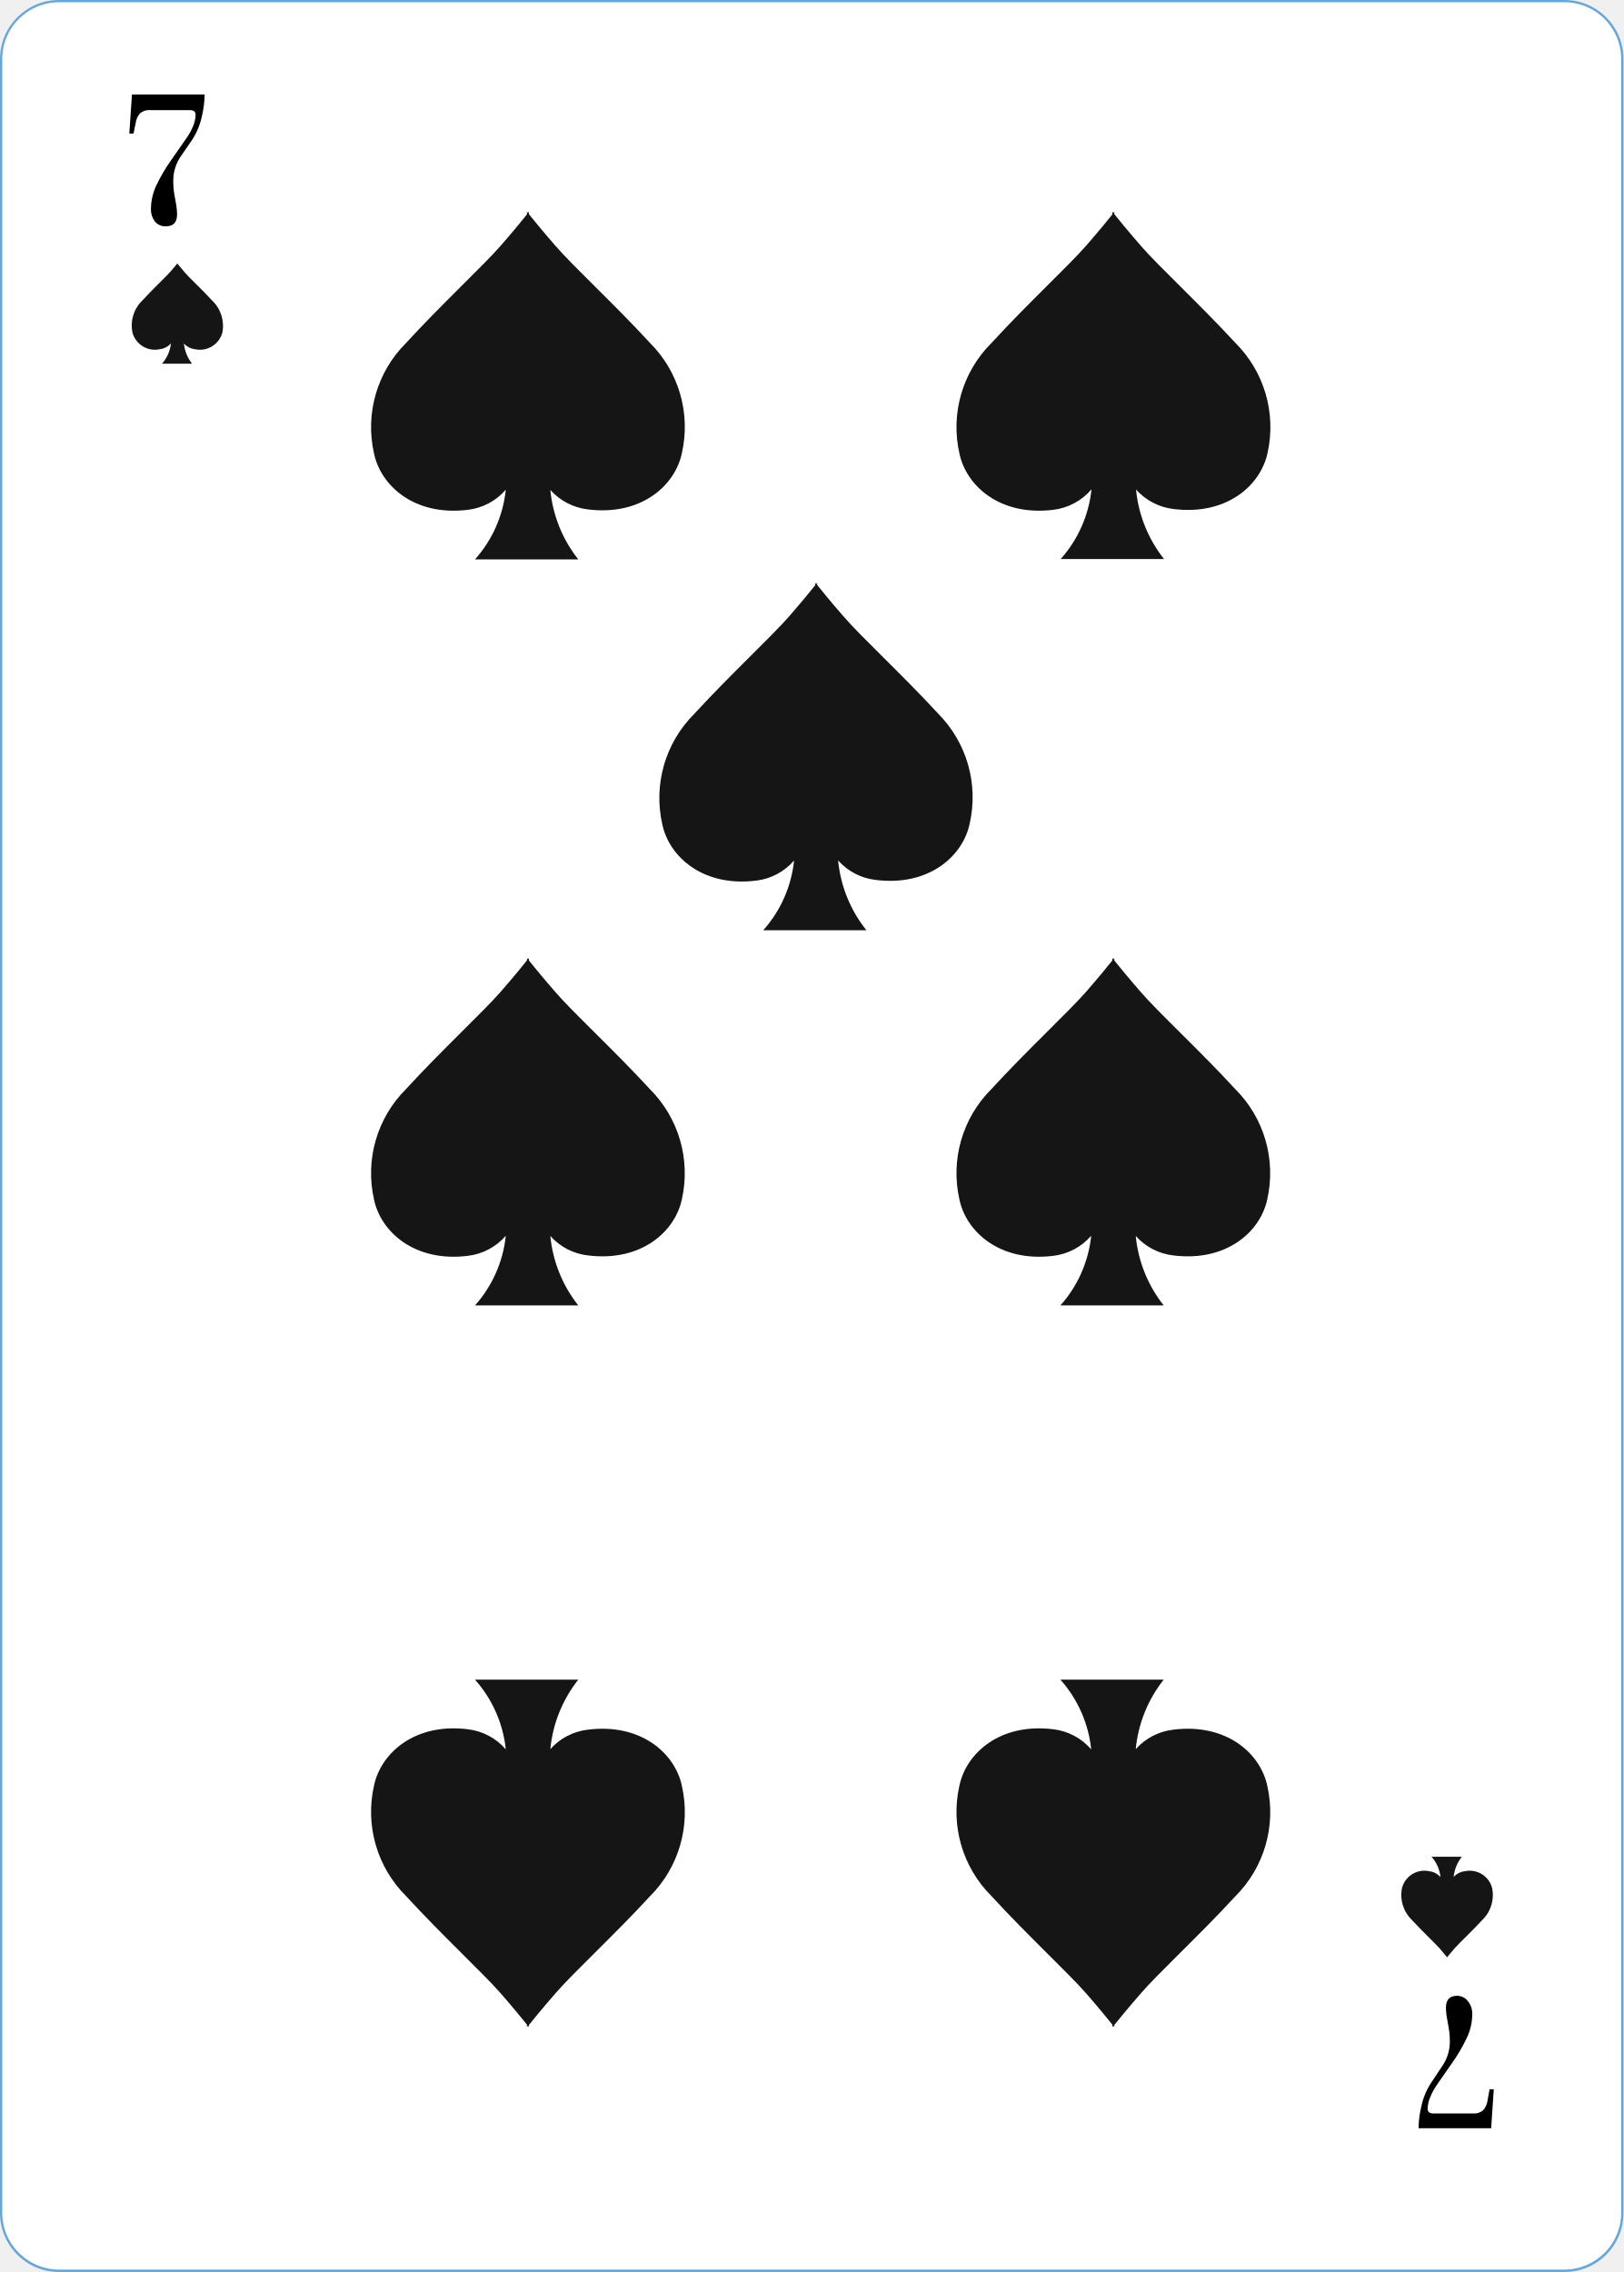
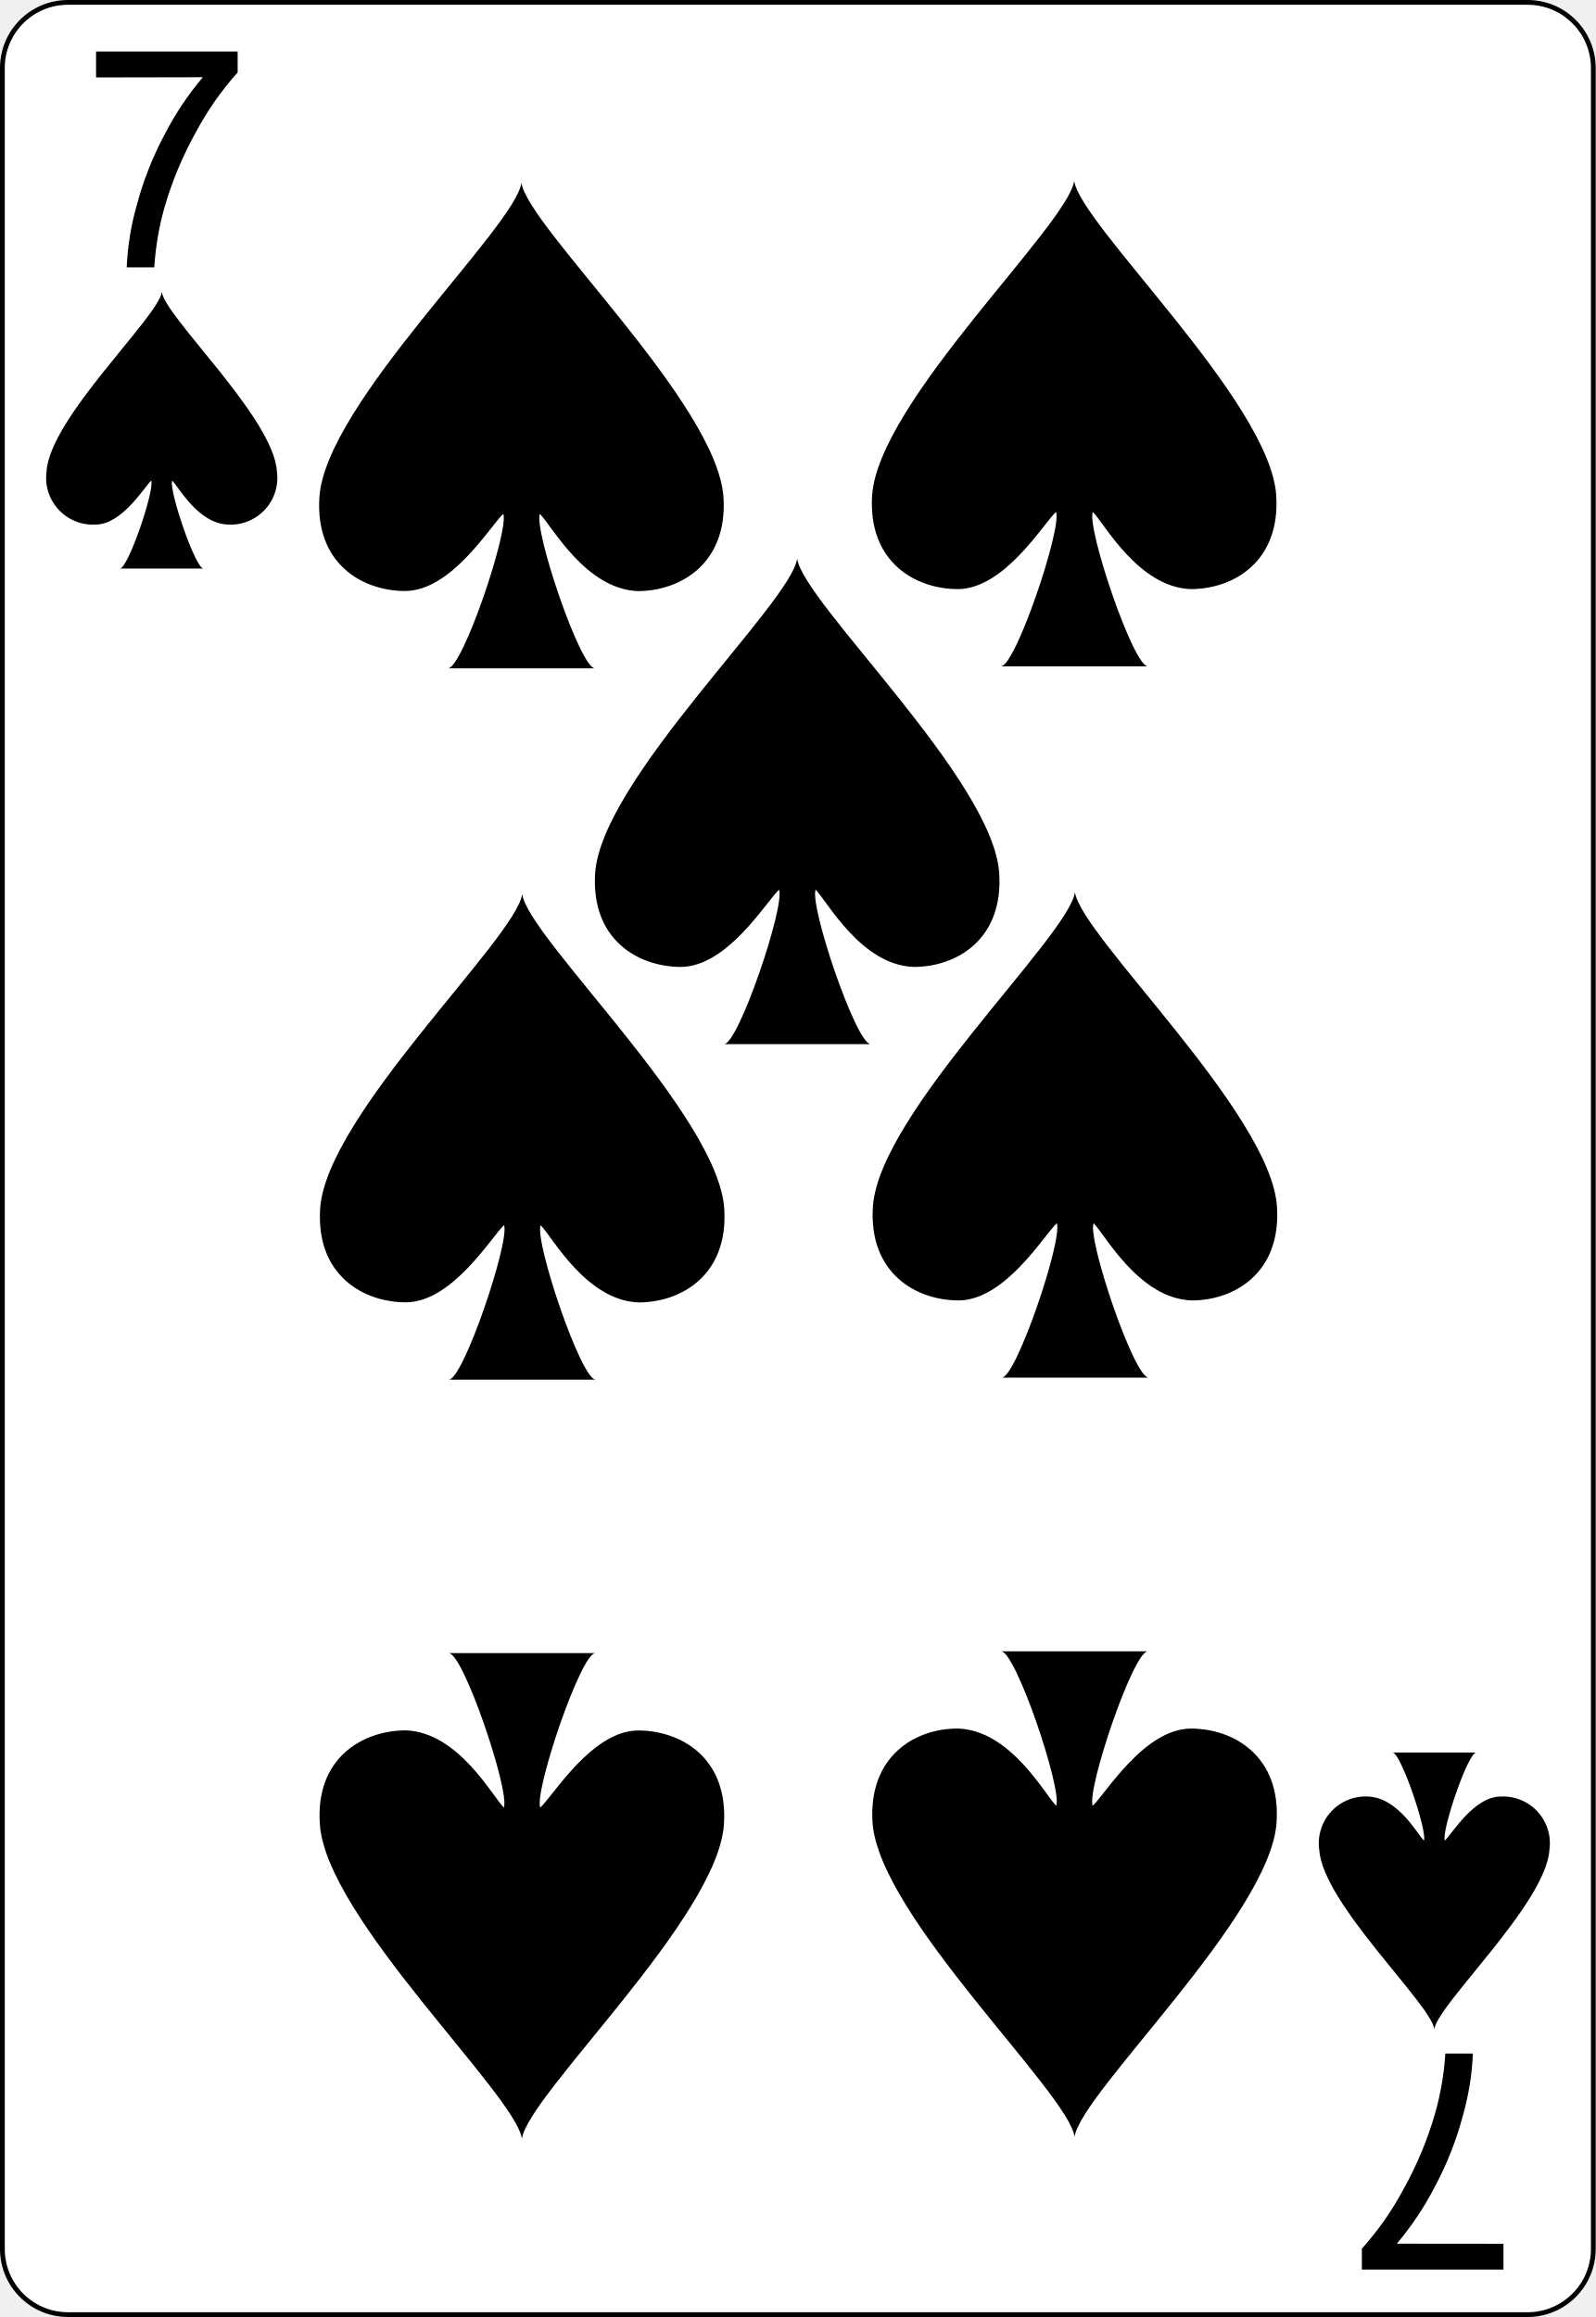
- <svg xmlns="http://www.w3.org/2000/svg" viewBox="0 0 166.59 233.13">
-   <defs>
-     <style>.cls-1{fill:#fff;}.cls-2{fill:#65a7dd;}.cls-3{fill:#151515;}</style>
-   </defs>
-   <g id="Layer_2" data-name="Layer 2">
-     <g id="Objects">
-       <rect class="cls-1" x="0.12" y="0.12" width="166.36" height="232.9" rx="5.94" ry="5.94" />
-       <path class="cls-2" d="M160.53,233.13H6.06A6.06,6.06,0,0,1,0,227.08V6.06A6.06,6.06,0,0,1,6.06,0H160.53a6.06,6.06,0,0,1,6.06,6.06v221A6.06,6.06,0,0,1,160.53,233.13ZM6.06.23A5.83,5.83,0,0,0,.23,6.06v221a5.83,5.83,0,0,0,5.82,5.82H160.53a5.83,5.83,0,0,0,5.82-5.82V6.06A5.83,5.83,0,0,0,160.53.23Z" />
-       <circle class="cls-1" cx="148.63" cy="18.48" r="0.57" />
-       <circle class="cls-1" cx="121.5" cy="18.48" r="0.57" />
-       <circle class="cls-1" cx="96.54" cy="18.48" r="0.57" />
-       <circle class="cls-1" cx="71.49" cy="18.66" r="0.57" />
-       <circle class="cls-1" cx="148.63" cy="39.62" r="0.57" />
-       <circle class="cls-1" cx="148.63" cy="58.91" r="0.57" />
-       <circle class="cls-1" cx="148.63" cy="79.13" r="0.57" />
-       <circle class="cls-1" cx="148.63" cy="91.91" r="0.57" />
-       <circle class="cls-1" cx="148.63" cy="104.74" r="0.57" />
-       <circle class="cls-1" cx="18.33" cy="19.05" r="0.57" />
-       <circle class="cls-1" cx="45.77" cy="18.66" r="0.57" />
-       <circle class="cls-1" cx="18.33" cy="39.17" r="0.57" />
-       <circle class="cls-1" cx="18.33" cy="59.05" r="0.57" />
-       <circle class="cls-1" cx="18.33" cy="78.99" r="0.57" />
-       <circle class="cls-1" cx="18.33" cy="91.91" r="0.57" />
-       <circle class="cls-1" cx="18.33" cy="105.31" r="0.57" />
-       <circle class="cls-1" cx="18.33" cy="118.24" r="0.57" />
-       <circle class="cls-1" cx="18.33" cy="131.17" r="0.57" />
-       <circle class="cls-1" cx="18.33" cy="144.57" r="0.57" />
-       <circle class="cls-1" cx="18.33" cy="158" r="0.57" />
-       <circle class="cls-1" cx="18.33" cy="170" r="0.57" />
-       <circle class="cls-1" cx="18.33" cy="183.39" r="0.57" />
-       <circle class="cls-1" cx="18.33" cy="196.44" r="0.57" />
-       <circle class="cls-1" cx="18.56" cy="215.63" r="0.57" />
-       <circle class="cls-1" cx="39.09" cy="216.19" r="0.57" />
-       <circle class="cls-1" cx="65.54" cy="216.19" r="0.57" />
-       <circle class="cls-1" cx="91.94" cy="216.19" r="0.57" />
-       <circle class="cls-1" cx="117.67" cy="216.19" r="0.57" />
-       <circle class="cls-1" cx="148.63" cy="117.93" r="0.57" />
-       <circle class="cls-1" cx="148.63" cy="130.26" r="0.57" />
-       <circle class="cls-1" cx="148.63" cy="143.55" r="0.57" />
-       <circle class="cls-1" cx="148.63" cy="156.65" r="0.57" />
-       <circle class="cls-1" cx="148.63" cy="169.41" r="0.57" />
-       <circle class="cls-1" cx="148.63" cy="181.98" r="0.57" />
-       <circle class="cls-1" cx="148.63" cy="194.82" r="0.57" />
-       <circle class="cls-1" cx="148.63" cy="214.39" r="0.57" />
-       <path d="M15.91,22.75a2.06,2.06,0,0,1-.42-1.36,5.67,5.67,0,0,1,.57-2.4,16.81,16.81,0,0,1,1.47-2.51l1.55-2.23A6.42,6.42,0,0,0,19.79,13a3.24,3.24,0,0,0,.28-1.19.46.46,0,0,0-.15-.4.77.77,0,0,0-.46-.11h-4a1.47,1.47,0,0,0-1.1.34,1.87,1.87,0,0,0-.44,1L13.7,13.7h-.43l.27-4H21A10.39,10.39,0,0,1,20.7,12a7.07,7.07,0,0,1-1,2.37L18.58,16a4.38,4.38,0,0,0-.8,2.52A8,8,0,0,0,17.9,20l.12.68A7,7,0,0,1,18.17,22q0,1.22-1.14,1.22A1.37,1.37,0,0,1,15.91,22.75Z" />
-       <path d="M150.65,205.37a2.07,2.07,0,0,1,.42,1.36,5.67,5.67,0,0,1-.57,2.4,16.77,16.77,0,0,1-1.47,2.51l-1.55,2.23a6.4,6.4,0,0,0-.71,1.29,3.24,3.24,0,0,0-.28,1.19.46.46,0,0,0,.15.4.77.77,0,0,0,.46.11h4a1.46,1.46,0,0,0,1.1-.34,1.86,1.86,0,0,0,.44-1l.21-1.14h.43l-.27,4h-7.45a10.39,10.39,0,0,1,.3-2.31,7.06,7.06,0,0,1,1-2.37l1.11-1.67a4.38,4.38,0,0,0,.8-2.52,8,8,0,0,0-.12-1.46l-.12-.68a7,7,0,0,1-.16-1.36q0-1.22,1.14-1.22A1.38,1.38,0,0,1,150.65,205.37Z" />
-       <path class="cls-3" d="M96.26,73.22c-3.68-4-7.95-7.92-9.73-10-1.34-1.54-2.29-2.71-2.68-3.2V59.8l-.1.13-.1-.13v.25c-.39.49-1.34,1.66-2.68,3.2-1.79,2.05-6.06,6-9.73,10a12.19,12.19,0,0,0-3.28,11.34c.7,3.32,4.17,6.45,9.64,5.77a6.09,6.09,0,0,0,3.88-2.06,12.7,12.7,0,0,1-3.16,7.15H88.9A13.56,13.56,0,0,1,86,88.29a6.09,6.09,0,0,0,3.86,2c5.46.68,8.94-2.44,9.64-5.77A12.19,12.19,0,0,0,96.26,73.22Z" />
-       <path class="cls-3" d="M66.68,35.17c-3.68-4-7.95-7.92-9.73-10-1.34-1.54-2.29-2.71-2.68-3.2v-.25l-.1.13-.1-.13V22c-.39.49-1.34,1.66-2.68,3.2-1.79,2.05-6.06,6-9.73,10a12.19,12.19,0,0,0-3.28,11.34c.7,3.32,4.17,6.45,9.64,5.77a6.09,6.09,0,0,0,3.88-2.06,12.7,12.7,0,0,1-3.16,7.15h10.6a13.56,13.56,0,0,1-2.87-7.13,6.09,6.09,0,0,0,3.86,2c5.46.68,8.94-2.44,9.64-5.77A12.19,12.19,0,0,0,66.68,35.17Z" />
-       <path class="cls-3" d="M66.68,111.75c-3.68-4-7.95-7.92-9.73-10-1.34-1.54-2.29-2.71-2.68-3.2v-.25l-.1.13-.1-.13v.25c-.39.49-1.34,1.66-2.68,3.2-1.79,2.05-6.06,6-9.73,10a12.19,12.19,0,0,0-3.28,11.34c.7,3.32,4.17,6.45,9.64,5.77a6.09,6.09,0,0,0,3.88-2.06,12.7,12.7,0,0,1-3.16,7.15h10.6a13.56,13.56,0,0,1-2.87-7.13,6.09,6.09,0,0,0,3.86,2c5.46.68,8.94-2.44,9.64-5.77A12.19,12.19,0,0,0,66.68,111.75Z" />
-       <path class="cls-3" d="M66.68,194.59c-3.68,4-7.95,7.92-9.73,10-1.34,1.54-2.29,2.71-2.68,3.2V208l-.1-.13-.1.13v-.25c-.39-.49-1.34-1.66-2.68-3.2-1.79-2.05-6.06-6-9.73-10a12.19,12.19,0,0,1-3.28-11.34c.7-3.32,4.17-6.45,9.64-5.77a6.09,6.09,0,0,1,3.88,2.06,12.7,12.7,0,0,0-3.16-7.15h10.6a13.56,13.56,0,0,0-2.87,7.13,6.09,6.09,0,0,1,3.86-2c5.46-.68,8.94,2.44,9.64,5.77A12.19,12.19,0,0,1,66.68,194.59Z" />
-       <path class="cls-3" d="M126.75,35.17c-3.68-4-7.95-7.92-9.73-10-1.34-1.54-2.29-2.71-2.68-3.2v-.25l-.1.13-.1-.13V22c-.39.49-1.34,1.66-2.68,3.2-1.79,2.05-6.06,6-9.73,10a12.19,12.19,0,0,0-3.28,11.34c.7,3.32,4.17,6.45,9.64,5.77A6.09,6.09,0,0,0,112,50.21a12.7,12.7,0,0,1-3.16,7.15h10.6a13.56,13.56,0,0,1-2.87-7.13,6.09,6.09,0,0,0,3.86,2c5.46.68,8.94-2.44,9.64-5.77A12.19,12.19,0,0,0,126.75,35.17Z" />
-       <path class="cls-3" d="M126.75,111.75c-3.68-4-7.95-7.92-9.73-10-1.34-1.54-2.29-2.71-2.68-3.2v-.25l-.1.13-.1-.13v.25c-.39.49-1.34,1.66-2.68,3.2-1.79,2.05-6.06,6-9.73,10a12.19,12.19,0,0,0-3.28,11.34c.7,3.32,4.17,6.45,9.64,5.77a6.09,6.09,0,0,0,3.88-2.06,12.7,12.7,0,0,1-3.16,7.15h10.6a13.56,13.56,0,0,1-2.87-7.13,6.09,6.09,0,0,0,3.86,2c5.46.68,8.94-2.44,9.64-5.77A12.19,12.19,0,0,0,126.75,111.75Z" />
-       <path class="cls-3" d="M126.75,194.59c-3.68,4-7.95,7.92-9.73,10-1.34,1.54-2.29,2.71-2.68,3.2V208l-.1-.13-.1.13v-.25c-.39-.49-1.34-1.66-2.68-3.2-1.79-2.05-6.06-6-9.73-10a12.19,12.19,0,0,1-3.28-11.34c.7-3.32,4.17-6.45,9.64-5.77a6.09,6.09,0,0,1,3.88,2.06,12.7,12.7,0,0,0-3.16-7.15h10.6a13.56,13.56,0,0,0-2.87,7.13,6.09,6.09,0,0,1,3.86-2c5.46-.68,8.94,2.44,9.64,5.77A12.19,12.19,0,0,1,126.75,194.59Z" />
-       <path class="cls-3" d="M152.11,197c-1.07,1.17-2.32,2.31-2.84,2.91s-.67.79-.78.93v.07l0,0,0,0v-.07c-.11-.14-.39-.48-.78-.93s-1.77-1.74-2.84-2.91a3.56,3.56,0,0,1-1-3.31,2.38,2.38,0,0,1,2.81-1.68,1.78,1.78,0,0,1,1.13.6,3.7,3.7,0,0,0-.92-2.09H150a4,4,0,0,0-.84,2.08,1.78,1.78,0,0,1,1.13-.59,2.38,2.38,0,0,1,2.81,1.68A3.56,3.56,0,0,1,152.11,197Z" />
-       <path class="cls-3" d="M21.8,30.87C20.73,29.7,19.48,28.56,19,28s-.67-.79-.78-.93V27l0,0,0,0V27c-.11.14-.39.48-.78.93s-1.77,1.74-2.84,2.91a3.56,3.56,0,0,0-1,3.31,2.38,2.38,0,0,0,2.81,1.68,1.78,1.78,0,0,0,1.13-.6,3.7,3.7,0,0,1-.92,2.09h3.09a4,4,0,0,1-.84-2.08,1.78,1.78,0,0,0,1.13.59,2.38,2.38,0,0,0,2.81-1.68A3.56,3.56,0,0,0,21.8,30.87Z" />
+ <svg xmlns="http://www.w3.org/2000/svg" id="svg2" viewBox="0 0 167.09 242.67">
+   <g id="Layer_1">
+     <g id="path5">
+       <path d="M166.84,235.55a6.89,6.89,0,0,1-6.87,6.87H7.11a6.88,6.88,0,0,1-6.86-6.87V7.12A6.89,6.89,0,0,1,7.11.25H160a6.89,6.89,0,0,1,6.87,6.87Z" transform="translate(0 0)" style="fill:#fff" />
+       <path d="M160,242.67H7.11A7.12,7.12,0,0,1,0,235.55V7.12A7.12,7.12,0,0,1,7.11,0H160a7.13,7.13,0,0,1,7.12,7.12V235.55A7.13,7.13,0,0,1,160,242.67ZM7.11.5A6.62,6.62,0,0,0,.5,7.12V235.55a6.62,6.62,0,0,0,6.61,6.62H160a6.63,6.63,0,0,0,6.62-6.62V7.12A6.63,6.63,0,0,0,160,.5Z" transform="translate(0 0)" />
+     </g>
+   </g>
+   <g id="text3788" style="isolation:isolate">
+     <g style="isolation:isolate">
+       <path d="M10.06,8.11V5.4H24.89V7.59a31.27,31.27,0,0,0-4.34,6.19,37.67,37.67,0,0,0-3.32,7.94A29.51,29.51,0,0,0,16.16,28H13.27a28.07,28.07,0,0,1,1.06-6.53,34.29,34.29,0,0,1,2.91-7.38,31.66,31.66,0,0,1,4-6Z" transform="translate(0 0)" />
+     </g>
+   </g>
+   <g id="layer1-7">
+     <g id="sl">
+       <path d="M29,49.35c-.37-5.6-11.69-16.13-12.05-18.76C16.56,33.22,5.24,43.75,4.88,49.35A4.9,4.9,0,0,0,10,54.94c2.77,0,5.06-3.86,5.84-4.61.37,1-2.42,9.22-3.29,9.22h8.77c-.87,0-3.65-8.23-3.29-9.22.69.68,2.71,4.49,5.84,4.61A4.9,4.9,0,0,0,29,49.35Z" transform="translate(0 0)" />
+     </g>
+   </g>
+   <g id="layer1-7-88">
+     <g id="sl-4">
+       <path d="M75.77,52.08c-.64-9.82-20.52-28.32-21.16-32.94C54,23.76,34.09,42.25,33.45,52.08c-.45,6.95,4.49,9.82,9,9.82,4.86-.05,8.88-6.78,10.26-8.09C53.33,55.55,48.44,70,46.92,70H62.31c-1.53,0-6.41-14.45-5.77-16.18C57.75,55,61.3,61.7,66.8,61.91,71.28,61.9,76.22,59,75.77,52.08Z" transform="translate(0 0)" />
+     </g>
+   </g>
+   <g id="text3788-7" style="isolation:isolate">
+     <g style="isolation:isolate">
+       <path d="M157.46,235v2.7H142.63v-2.19a31.31,31.31,0,0,0,4.34-6.19,37.67,37.67,0,0,0,3.32-7.94,29.51,29.51,0,0,0,1.08-6.3h2.89a28.1,28.1,0,0,1-1.06,6.53,34.29,34.29,0,0,1-2.91,7.38,31.68,31.68,0,0,1-4,6Z" transform="translate(0 0)" />
+     </g>
+   </g>
+   <g id="layer1-7-3">
+     <g id="sl-1">
+       <path d="M138.17,193.76c.37,5.6,11.69,16.13,12.05,18.76.37-2.63,11.69-13.17,12.05-18.76a4.9,4.9,0,0,0-5.11-5.6c-2.77,0-5.06,3.86-5.84,4.61-.37-1,2.42-9.22,3.29-9.22h-8.77c.87,0,3.65,8.23,3.29,9.22-.69-.68-2.71-4.49-5.84-4.61A4.9,4.9,0,0,0,138.17,193.76Z" transform="translate(0 0)" />
+     </g>
+   </g>
+   <g id="layer1-7-88-7">
+     <g id="sl-4-5">
+       <path d="M33.5,191.06C34.14,200.88,54,219.37,54.66,224c.64-4.62,20.52-23.12,21.16-32.94.45-6.95-4.49-9.82-9-9.82C62,181.28,58,188,56.58,189.32c-.64-1.73,4.25-16.18,5.77-16.18H47c1.53,0,6.41,14.45,5.77,16.18-1.21-1.2-4.76-7.89-10.26-8.09C38,181.23,33,184.11,33.5,191.06Z" transform="translate(0 0)" />
+     </g>
+   </g>
+   <g id="layer1-7-88-6">
+     <g id="sl-4-8">
+       <path d="M75.85,126.58c-.64-9.82-20.52-28.32-21.16-32.94-.64,4.62-20.52,23.12-21.16,32.94-.45,6.95,4.49,9.82,9,9.82,4.86-.05,8.88-6.78,10.26-8.09C53.41,130,48.53,144.5,47,144.5H62.39c-1.53,0-6.41-14.45-5.77-16.18,1.21,1.2,4.76,7.89,10.26,8.09C71.37,136.4,76.3,133.53,75.85,126.58Z" transform="translate(0 0)" />
+     </g>
+   </g>
+   <g id="layer1-7-88-68">
+     <g id="sl-4-84">
+       <path d="M133.66,51.88c-.64-9.82-20.52-28.32-21.16-32.94C111.86,23.56,92,42.05,91.34,51.88c-.45,6.95,4.49,9.82,9,9.82,4.86-.05,8.88-6.78,10.26-8.09.64,1.73-4.25,16.18-5.77,16.18h15.39c-1.53,0-6.41-14.45-5.77-16.18,1.21,1.2,4.76,7.89,10.26,8.09C129.17,61.7,134.11,58.83,133.66,51.88Z" transform="translate(0 0)" />
+     </g>
+   </g>
+   <g id="layer1-7-88-7-3">
+     <g id="sl-4-5-1">
+       <path d="M91.38,190.86c.64,9.82,20.52,28.32,21.16,32.94.64-4.62,20.52-23.12,21.16-32.94.45-6.95-4.49-9.82-9-9.82-4.86.05-8.88,6.78-10.26,8.09-.64-1.73,4.25-16.18,5.77-16.18H104.85c1.53,0,6.41,14.45,5.77,16.18-1.21-1.2-4.76-7.89-10.26-8.09C95.87,181,90.94,183.91,91.38,190.86Z" transform="translate(0 0)" />
+     </g>
+   </g>
+   <g id="layer1-7-88-6-4">
+     <g id="sl-4-8-9">
+       <path d="M133.74,126.38c-.64-9.82-20.52-28.32-21.16-32.94-.64,4.62-20.52,23.12-21.16,32.94-.45,6.95,4.49,9.82,9,9.82,4.86-.05,8.88-6.78,10.26-8.09.64,1.73-4.25,16.18-5.77,16.18h15.39c-1.53,0-6.41-14.45-5.77-16.18,1.21,1.2,4.76,7.89,10.26,8.09C129.26,136.21,134.19,133.33,133.74,126.38Z" transform="translate(0 0)" />
+     </g>
+   </g>
+   <g id="layer1-7-88-688">
+     <g id="sl-4-4">
+       <path d="M104.65,91.45C104,81.63,84.14,63.14,83.49,58.51,82.85,63.13,63,81.63,62.33,91.45c-.45,6.95,4.49,9.82,9,9.82,4.86-.05,8.88-6.78,10.26-8.09.64,1.73-4.25,16.18-5.77,16.18H91.19c-1.53,0-6.41-14.45-5.77-16.18,1.21,1.2,4.76,7.89,10.26,8.09C100.17,101.28,105.1,98.4,104.65,91.45Z" transform="translate(0 0)" />
    </g>
  </g>
</svg>
